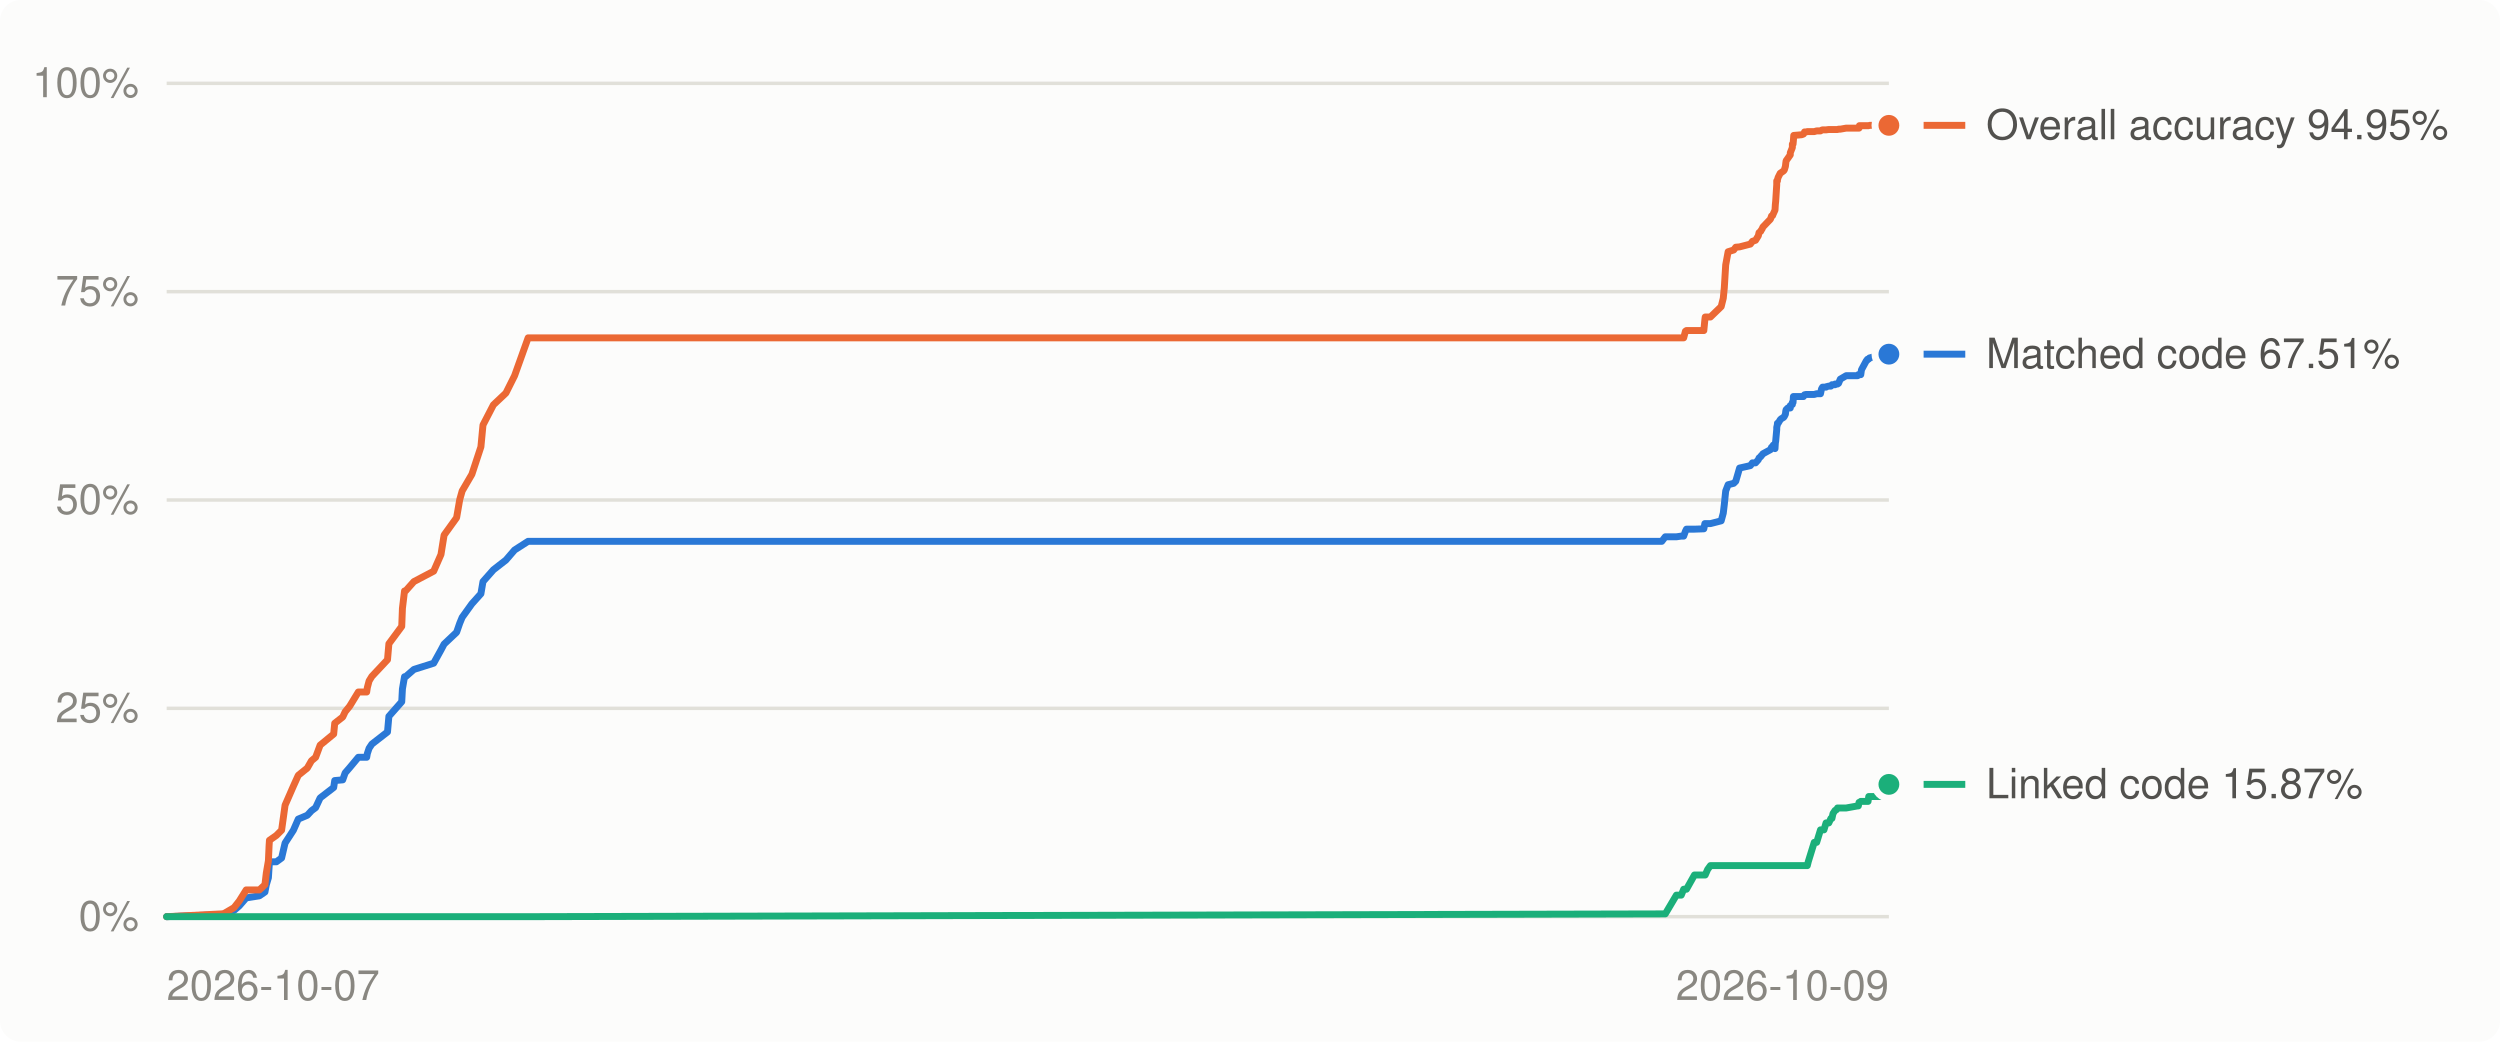
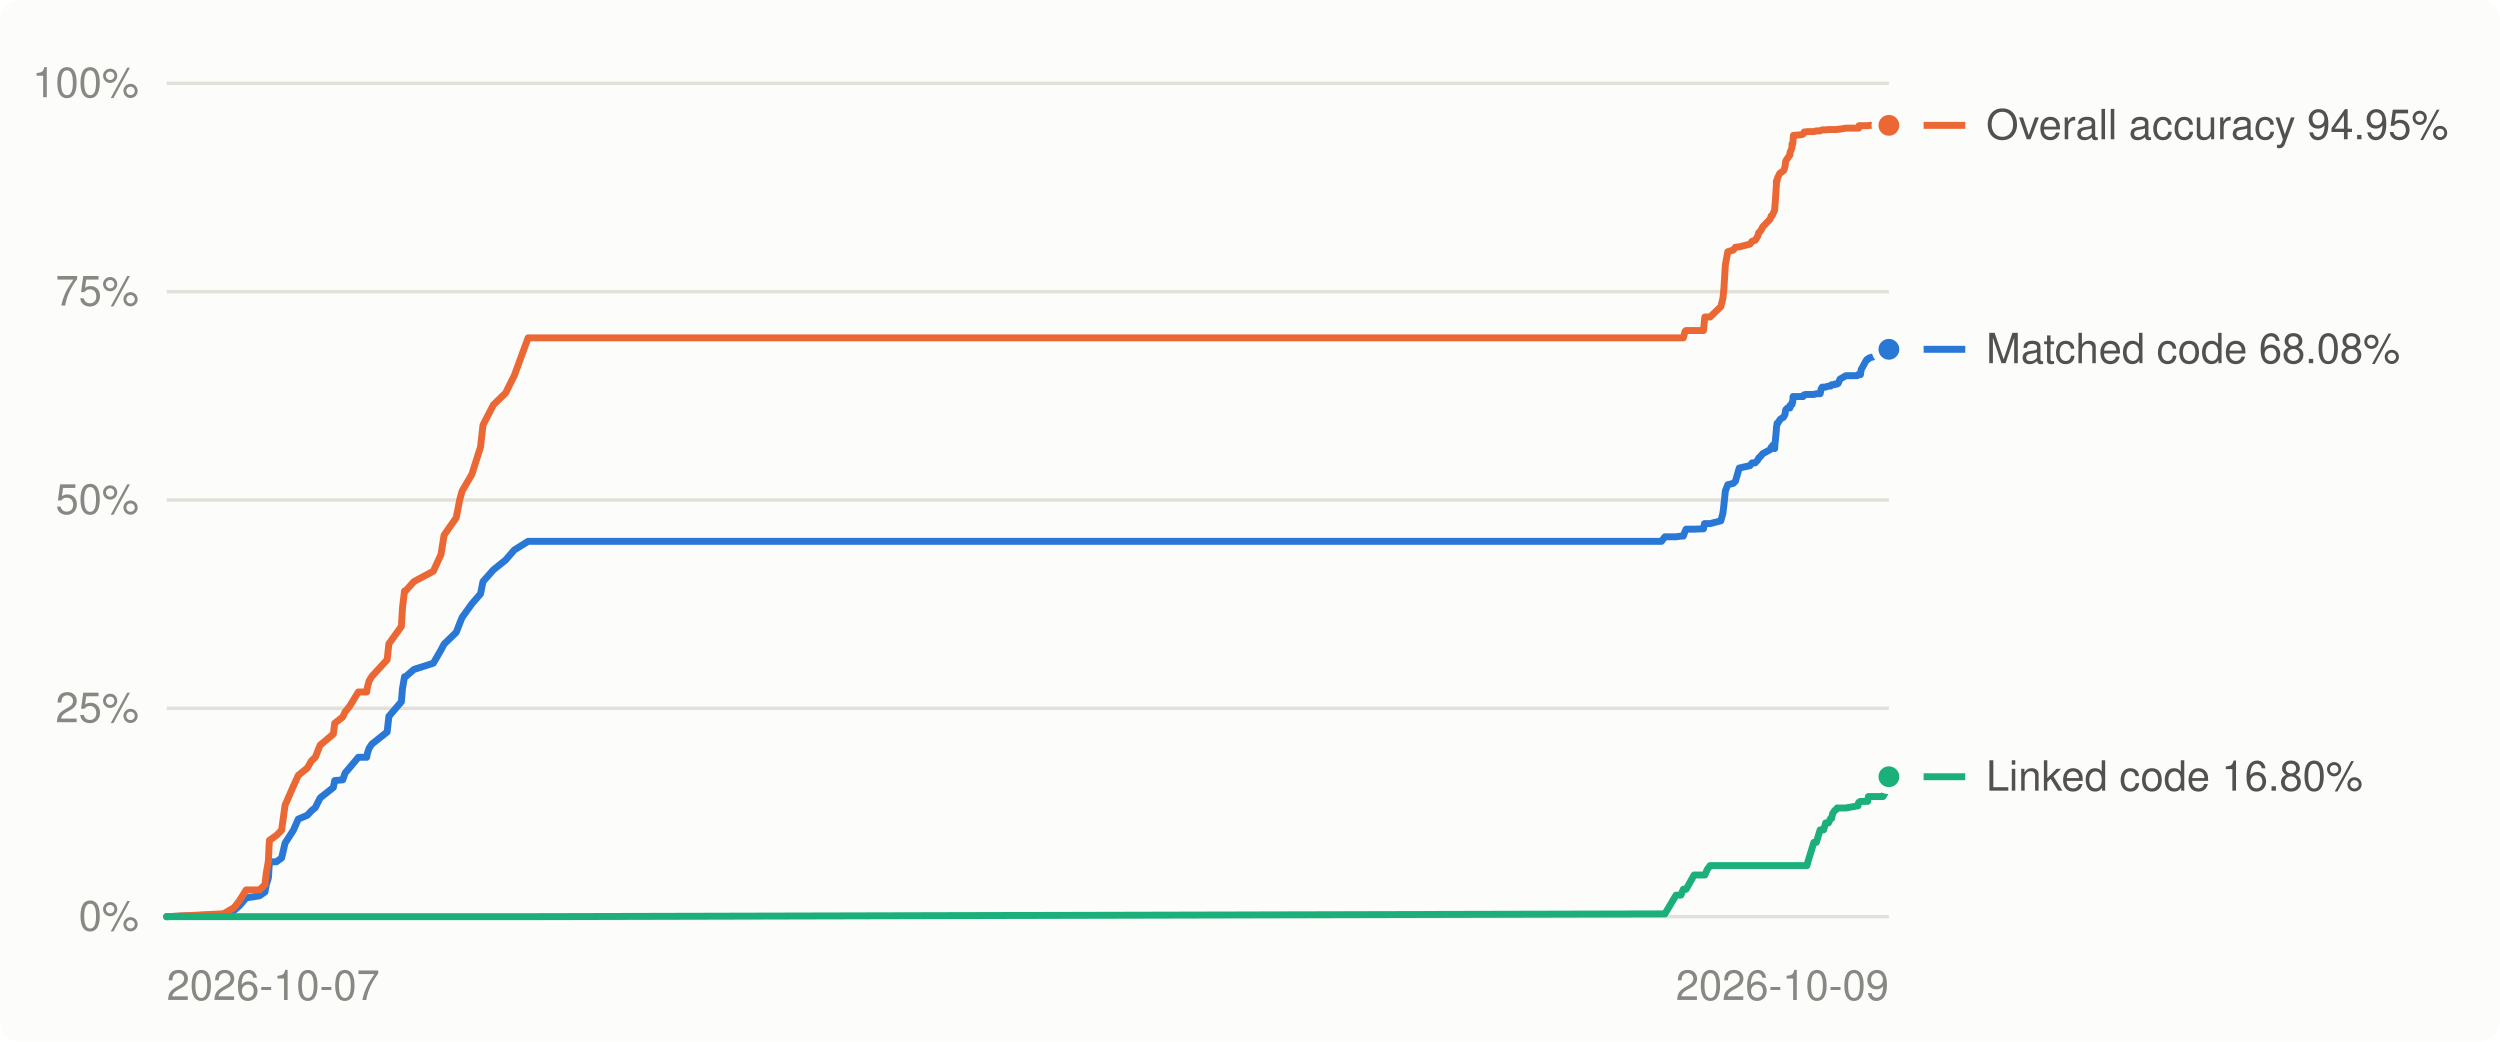
<svg xmlns="http://www.w3.org/2000/svg" viewBox="0 0 720 300" width="720" height="300" role="img" aria-label="Decompilation progress over time">
  <style>
.bg{fill:#fcfcfb}.grid{stroke:#e1e0d9}.muted{fill:#898781}.lbl{fill:#52514e}.ln0{stroke:#2a78d6}.dot0{fill:#2a78d6;stroke:#fcfcfb}.ln1{stroke:#eb6834}.dot1{fill:#eb6834;stroke:#fcfcfb}.ln2{stroke:#1baf7a}.dot2{fill:#1baf7a;stroke:#fcfcfb}
@media (prefers-color-scheme: dark){.bg{fill:#1a1a19}.grid{stroke:#2c2c2a}.muted{fill:#898781}.lbl{fill:#c3c2b7}.ln0{stroke:#3987e5}.dot0{fill:#3987e5;stroke:#1a1a19}.ln1{stroke:#d95926}.dot1{fill:#d95926;stroke:#1a1a19}.ln2{stroke:#199e70}.dot2{fill:#199e70;stroke:#1a1a19}}
text{font:12px -apple-system,BlinkMacSystemFont,'Segoe UI',Helvetica,Arial,sans-serif}
</style>
  <rect class="bg" width="720" height="300" rx="6" />
  <line x1="48" x2="544" y1="264.0" y2="264.0" class="grid" stroke-width="1" />
  <text x="40" y="268.0" class="muted" text-anchor="end">0%</text>
  <line x1="48" x2="544" y1="204.0" y2="204.0" class="grid" stroke-width="1" />
  <text x="40" y="208.0" class="muted" text-anchor="end">25%</text>
  <line x1="48" x2="544" y1="144.0" y2="144.0" class="grid" stroke-width="1" />
  <text x="40" y="148.0" class="muted" text-anchor="end">50%</text>
  <line x1="48" x2="544" y1="84.0" y2="84.0" class="grid" stroke-width="1" />
  <text x="40" y="88.0" class="muted" text-anchor="end">75%</text>
  <line x1="48" x2="544" y1="24.0" y2="24.0" class="grid" stroke-width="1" />
  <text x="40" y="28.0" class="muted" text-anchor="end">100%</text>
  <text class="muted" x="48.0" y="288" text-anchor="start">2026-10-07</text>
  <text class="muted" x="544.0" y="288" text-anchor="end">2026-10-09</text>
-   <polyline points="48.0,264.0 63.8,263.4 64.5,263.3 67.4,262.2 68.9,260.9 70.9,258.6 74.7,258.0 76.3,256.9 76.7,254.8 77.3,252.8 77.5,249.7 77.6,248.2 79.6,248.2 81.1,247.1 82.1,242.8 84.5,239.1 85.9,235.9 88.5,234.8 89.7,233.5 90.9,232.6 92.2,229.8 96.1,226.8 96.4,224.8 98.7,224.6 99.4,222.6 100.7,221.1 103.2,218.1 105.6,218.1 105.8,217.0 106.3,215.5 107.1,214.3 111.6,210.8 112.0,206.3 115.7,202.1 115.9,198.4 116.5,194.9 116.8,194.9 119.2,192.8 124.9,191.0 127.0,187.2 127.9,185.5 131.5,182.1 132.4,179.5 133.1,177.8 135.9,173.9 138.5,171.0 139.1,167.5 142.1,164.1 145.7,161.3 148.2,158.4 152.1,155.9 478.6,155.9 479.6,154.6 482.8,154.6 484.2,154.4 484.9,154.4 485.4,153.0 485.7,152.4 488.0,152.4 490.7,152.3 491.0,150.8 491.1,150.8 491.8,150.8 492.6,150.8 495.7,150.0 496.3,147.8 496.6,145.3 497.0,141.4 497.7,139.6 499.3,139.2 499.9,138.6 501.0,134.8 504.1,134.1 504.7,133.3 505.6,133.3 506.4,132.4 506.6,131.9 507.1,131.5 507.1,131.4 507.5,131.0 507.7,130.7 509.9,129.5 510.2,128.8 510.5,128.7 510.7,128.2 511.2,129.2 511.3,127.6 511.4,127.0 511.7,123.7 511.7,123.1 511.9,122.2 511.9,121.9 512.1,121.9 512.7,120.9 513.0,120.6 513.7,120.2 513.9,119.9 514.2,119.3 514.3,118.4 514.4,118.0 514.9,117.5 515.6,117.5 515.6,116.8 516.2,116.5 516.2,115.9 516.4,115.9 516.5,114.2 516.6,114.2 517.8,114.2 518.9,114.2 519.4,114.2 519.7,113.7 519.7,113.7 520.2,113.6 520.5,113.6 520.8,113.6 522.5,113.6 523.2,113.4 524.3,113.4 524.6,112.0 524.9,111.5 525.3,111.5 525.9,111.5 525.9,111.4 526.7,111.2 527.3,111.2 527.6,110.8 527.9,110.8 528.5,110.8 528.5,110.6 528.9,110.6 529.1,110.6 529.2,110.6 529.5,110.4 530.0,109.2 531.7,108.2 535.0,108.2 535.2,107.9 535.4,107.9 535.5,107.9 535.7,107.9 535.9,107.9 536.1,106.5 537.5,103.9 537.7,103.8 537.8,103.5 538.0,103.4 538.2,103.4 538.4,103.1 542.4,102.0 543.7,102.0 544.0,102.0" fill="none" class="ln0" stroke-width="2" stroke-linejoin="round" stroke-linecap="round" />
-   <polyline points="48.0,264.0 63.8,263.2 64.5,263.1 67.4,261.4 68.9,259.5 70.9,256.3 74.7,256.3 76.3,254.8 76.7,251.4 77.3,247.9 77.5,243.5 77.6,242.0 79.6,240.6 81.1,239.1 82.1,231.9 84.5,226.4 85.9,223.3 88.5,221.2 89.7,219.1 90.9,218.1 92.2,214.6 96.1,211.4 96.4,208.3 98.7,206.5 99.4,205.0 100.7,203.4 103.2,199.3 105.6,199.3 105.8,198.0 106.3,196.1 107.1,194.8 111.6,190.0 112.0,185.4 115.7,180.4 115.9,175.2 116.5,170.2 116.8,170.2 119.2,167.5 124.9,164.5 127.0,159.7 127.9,154.1 131.5,149.1 132.4,143.9 133.1,141.4 135.9,136.6 138.5,128.7 139.1,122.4 142.1,116.6 145.7,113.2 148.2,108.2 152.1,97.3 478.6,97.3 479.6,97.3 482.8,97.3 484.2,97.3 484.9,97.3 485.4,95.4 485.7,95.2 488.0,95.2 490.7,95.2 491.0,92.1 491.1,91.3 491.8,91.3 492.6,91.3 495.7,88.3 496.3,85.9 496.6,82.9 497.0,76.3 497.7,72.5 499.3,72.0 499.9,71.2 501.0,71.1 504.1,70.3 504.7,69.5 505.6,69.2 506.4,67.9 506.6,67.0 507.1,66.6 507.1,66.5 507.5,65.9 507.7,65.4 509.9,63.1 510.2,62.2 510.5,62.1 510.7,61.6 511.2,60.5 511.3,58.9 511.4,57.9 511.7,53.2 511.7,52.1 511.9,52.1 511.9,51.8 512.1,51.1 512.7,49.9 513.0,49.7 513.7,49.2 513.9,48.9 514.2,47.9 514.3,47.0 514.4,46.3 514.9,45.6 515.6,44.6 515.6,44.0 516.2,42.5 516.2,41.5 516.4,41.5 516.5,40.4 516.6,39.0 517.8,38.9 518.9,38.8 519.4,38.6 519.7,38.1 519.7,38.0 520.2,38.0 520.5,37.9 520.8,37.9 522.5,37.9 523.2,37.7 524.3,37.7 524.6,37.5 524.9,37.4 525.3,37.4 525.9,37.4 525.9,37.4 526.7,37.3 527.3,37.3 527.6,37.3 527.9,37.3 528.5,37.3 528.5,37.3 528.9,37.3 529.1,37.3 529.2,37.3 529.5,37.2 530.0,37.2 531.7,36.9 535.0,36.9 535.2,36.9 535.4,36.9 535.5,36.2 535.7,36.2 535.9,36.2 536.1,36.2 537.5,36.2 537.7,36.2 537.8,36.2 538.0,36.2 538.2,36.2 538.4,36.1 542.4,36.1 543.7,36.1 544.0,36.1" fill="none" class="ln1" stroke-width="2" stroke-linejoin="round" stroke-linecap="round" />
-   <polyline points="48.0,264.0 63.8,264.0 64.5,264.0 67.4,264.0 68.9,264.0 70.9,264.0 74.7,264.0 76.3,264.0 76.7,264.0 77.3,264.0 77.5,264.0 77.6,264.0 79.6,264.0 81.1,264.0 82.1,264.0 84.5,264.0 85.9,264.0 88.5,264.0 89.7,264.0 90.9,264.0 92.2,264.0 96.1,264.0 96.4,264.0 98.7,264.0 99.4,264.0 100.7,264.0 103.2,264.0 105.6,264.0 105.8,264.0 106.3,264.0 107.1,264.0 111.6,264.0 112.0,264.0 115.7,264.0 115.9,264.0 116.5,264.0 116.8,264.0 119.2,264.0 124.9,264.0 127.0,264.0 127.9,264.0 131.5,264.0 132.4,264.0 133.1,264.0 135.9,264.0 138.5,264.0 139.1,264.0 142.1,264.0 145.7,264.0 148.2,264.0 152.1,264.0 478.6,263.2 479.6,263.2 482.8,257.8 484.2,257.8 484.9,256.1 485.4,256.1 485.7,256.1 488.0,252.0 490.7,252.0 491.0,252.0 491.1,252.0 491.8,250.4 492.6,249.3 495.7,249.3 496.3,249.3 496.6,249.3 497.0,249.3 497.7,249.3 499.3,249.3 499.9,249.3 501.0,249.3 504.1,249.3 504.7,249.3 505.6,249.3 506.4,249.3 506.6,249.3 507.1,249.3 507.1,249.3 507.5,249.3 507.7,249.3 509.9,249.3 510.2,249.3 510.5,249.3 510.7,249.3 511.2,249.3 511.3,249.3 511.4,249.3 511.7,249.3 511.7,249.3 511.9,249.3 511.9,249.3 512.1,249.3 512.7,249.3 513.0,249.3 513.7,249.3 513.9,249.3 514.2,249.3 514.3,249.3 514.4,249.3 514.9,249.3 515.6,249.3 515.6,249.3 516.2,249.3 516.2,249.3 516.4,249.3 516.5,249.3 516.6,249.3 517.8,249.3 518.9,249.3 519.4,249.3 519.7,249.3 519.7,249.3 520.2,249.3 520.5,249.3 520.8,248.1 522.5,242.6 523.2,242.6 524.3,239.0 524.6,239.0 524.9,239.0 525.3,239.0 525.9,237.0 525.9,237.0 526.7,237.0 527.3,235.7 527.6,235.7 527.9,234.3 528.5,233.4 528.5,233.4 528.9,233.2 529.1,232.9 529.2,232.7 529.5,232.7 530.0,232.7 531.7,232.7 535.0,232.1 535.2,232.1 535.4,231.1 535.5,231.1 535.7,231.0 535.9,230.8 536.1,230.8 537.5,230.8 537.7,230.8 537.8,230.8 538.0,230.8 538.2,229.4 538.4,229.4 542.4,229.4 543.7,227.1 544.0,225.9" fill="none" class="ln2" stroke-width="2" stroke-linejoin="round" stroke-linecap="round" />
-   <circle cx="544.0" cy="102.0" r="4" class="dot0" stroke-width="2" />
+   <polyline points="48.0,264.0 63.8,263.4 64.5,263.3 67.4,262.2 68.9,260.9 70.9,258.6 74.7,258.0 76.3,256.9 76.7,254.8 77.3,252.8 77.5,249.7 77.6,248.2 79.6,248.2 81.1,247.1 82.1,242.8 84.5,239.1 85.9,235.9 88.5,234.8 89.7,233.5 90.8,232.6 92.2,229.8 96.0,226.8 96.4,224.8 98.7,224.6 99.4,222.6 100.7,221.1 103.2,218.1 105.6,218.1 105.8,217.0 106.3,215.5 107.1,214.3 111.5,210.8 112.0,206.3 115.6,202.1 115.9,198.4 116.5,194.9 116.8,194.9 119.2,192.8 124.8,191.0 127.0,187.2 127.9,185.5 131.4,182.1 132.4,179.5 133.1,177.8 135.9,173.9 138.4,171.0 139.1,167.5 142.1,164.1 145.6,161.3 148.1,158.4 152.1,155.9 478.5,155.9 479.5,154.6 482.7,154.6 484.1,154.4 484.8,154.4 485.3,153.0 485.6,152.4 487.9,152.4 490.6,152.3 490.9,150.8 491.0,150.8 491.7,150.8 492.5,150.8 495.6,150.0 496.2,147.8 496.5,145.3 496.9,141.4 497.6,139.6 499.2,139.2 499.8,138.6 500.9,134.8 504.0,134.1 504.6,133.3 505.5,133.3 506.3,132.4 506.5,131.9 507.0,131.5 507.0,131.4 507.4,131.0 507.6,130.7 509.8,129.5 510.1,128.8 510.4,128.7 510.6,128.2 511.1,129.2 511.2,127.6 511.3,127.0 511.6,123.7 511.6,123.1 511.8,122.2 511.8,121.9 512.0,121.9 512.6,120.9 512.9,120.6 513.6,120.2 513.8,119.9 514.1,119.3 514.2,118.4 514.3,118.0 514.8,117.5 515.5,117.5 515.5,116.8 516.1,116.5 516.1,115.9 516.3,115.9 516.4,114.2 516.5,114.2 517.7,114.2 518.8,114.2 519.3,114.2 519.6,113.7 519.6,113.7 520.1,113.6 520.4,113.6 520.7,113.6 522.4,113.6 523.1,113.4 524.2,113.4 524.5,112.0 524.8,111.5 525.2,111.5 525.8,111.5 525.9,111.4 526.6,111.2 527.2,111.2 527.5,110.8 527.8,110.8 528.4,110.8 528.4,110.6 528.8,110.6 529.0,110.6 529.1,110.6 529.4,110.4 529.9,109.2 531.6,108.2 534.9,108.2 535.1,107.9 535.3,107.9 535.4,107.9 535.5,107.9 535.8,107.9 536.0,106.5 537.4,103.9 537.6,103.8 537.7,103.5 537.9,103.4 538.1,103.4 538.3,103.1 542.3,102.0 543.6,102.0 543.9,102.0 544.0,100.6" fill="none" class="ln0" stroke-width="2" stroke-linejoin="round" stroke-linecap="round" />
+   <polyline points="48.0,264.0 63.8,263.2 64.5,263.1 67.4,261.4 68.9,259.5 70.9,256.3 74.7,256.3 76.3,254.8 76.7,251.4 77.3,247.9 77.5,243.5 77.6,242.0 79.6,240.6 81.1,239.1 82.1,231.9 84.5,226.4 85.9,223.3 88.5,221.2 89.7,219.1 90.8,218.1 92.2,214.6 96.0,211.4 96.4,208.3 98.7,206.5 99.4,205.0 100.7,203.4 103.2,199.3 105.6,199.3 105.8,198.0 106.3,196.1 107.1,194.8 111.5,190.0 112.0,185.4 115.6,180.4 115.9,175.2 116.5,170.2 116.8,170.2 119.2,167.5 124.8,164.5 127.0,159.7 127.9,154.1 131.4,149.1 132.4,143.9 133.1,141.4 135.9,136.6 138.4,128.7 139.1,122.4 142.1,116.6 145.6,113.2 148.1,108.2 152.1,97.3 478.5,97.3 479.5,97.3 482.7,97.3 484.1,97.3 484.8,97.3 485.3,95.4 485.6,95.2 487.9,95.2 490.6,95.2 490.9,92.1 491.0,91.3 491.7,91.3 492.5,91.3 495.6,88.3 496.2,85.9 496.5,82.9 496.9,76.3 497.6,72.5 499.2,72.0 499.8,71.2 500.9,71.1 504.0,70.3 504.6,69.5 505.5,69.2 506.3,67.9 506.5,67.0 507.0,66.6 507.0,66.5 507.4,65.9 507.6,65.4 509.8,63.1 510.1,62.2 510.4,62.1 510.6,61.6 511.1,60.5 511.2,58.9 511.3,57.9 511.6,53.2 511.6,52.1 511.8,52.1 511.8,51.8 512.0,51.1 512.6,49.9 512.9,49.7 513.6,49.2 513.8,48.9 514.1,47.9 514.2,47.0 514.3,46.3 514.8,45.6 515.5,44.6 515.5,44.0 516.1,42.5 516.1,41.5 516.3,41.5 516.4,40.4 516.5,39.0 517.7,38.9 518.8,38.8 519.3,38.6 519.6,38.1 519.6,38.0 520.1,38.0 520.4,37.9 520.7,37.9 522.4,37.9 523.1,37.7 524.2,37.7 524.5,37.5 524.8,37.4 525.2,37.4 525.8,37.4 525.9,37.4 526.6,37.3 527.2,37.3 527.5,37.3 527.8,37.3 528.4,37.3 528.4,37.3 528.8,37.3 529.0,37.3 529.1,37.3 529.4,37.2 529.9,37.2 531.6,36.9 534.9,36.9 535.1,36.9 535.3,36.9 535.4,36.2 535.5,36.2 535.8,36.2 536.0,36.2 537.4,36.2 537.6,36.2 537.7,36.2 537.9,36.2 538.1,36.2 538.3,36.1 542.3,36.1 543.6,36.1 543.9,36.1 544.0,36.1" fill="none" class="ln1" stroke-width="2" stroke-linejoin="round" stroke-linecap="round" />
+   <polyline points="48.0,264.0 63.8,264.0 64.5,264.0 67.4,264.0 68.9,264.0 70.9,264.0 74.7,264.0 76.3,264.0 76.7,264.0 77.3,264.0 77.5,264.0 77.6,264.0 79.6,264.0 81.1,264.0 82.1,264.0 84.5,264.0 85.9,264.0 88.5,264.0 89.7,264.0 90.8,264.0 92.2,264.0 96.0,264.0 96.4,264.0 98.7,264.0 99.4,264.0 100.7,264.0 103.2,264.0 105.6,264.0 105.8,264.0 106.3,264.0 107.1,264.0 111.5,264.0 112.0,264.0 115.6,264.0 115.9,264.0 116.5,264.0 116.8,264.0 119.2,264.0 124.8,264.0 127.0,264.0 127.9,264.0 131.4,264.0 132.4,264.0 133.1,264.0 135.9,264.0 138.4,264.0 139.1,264.0 142.1,264.0 145.6,264.0 148.1,264.0 152.1,264.0 478.5,263.2 479.5,263.2 482.7,257.8 484.1,257.8 484.8,256.1 485.3,256.1 485.6,256.1 487.9,252.0 490.6,252.0 490.9,252.0 491.0,252.0 491.7,250.4 492.5,249.3 495.6,249.3 496.2,249.3 496.5,249.3 496.9,249.3 497.6,249.3 499.2,249.3 499.8,249.3 500.9,249.3 504.0,249.3 504.6,249.3 505.5,249.3 506.3,249.3 506.5,249.3 507.0,249.3 507.0,249.3 507.4,249.3 507.6,249.3 509.8,249.3 510.1,249.3 510.4,249.3 510.6,249.3 511.1,249.3 511.2,249.3 511.3,249.3 511.6,249.3 511.6,249.3 511.8,249.3 511.8,249.3 512.0,249.3 512.6,249.3 512.9,249.3 513.6,249.3 513.8,249.3 514.1,249.3 514.2,249.3 514.3,249.3 514.8,249.3 515.5,249.3 515.5,249.3 516.1,249.3 516.1,249.3 516.3,249.3 516.4,249.3 516.5,249.3 517.7,249.3 518.8,249.3 519.3,249.3 519.6,249.3 519.6,249.3 520.1,249.3 520.4,249.3 520.7,248.1 522.4,242.6 523.1,242.6 524.2,239.0 524.5,239.0 524.8,239.0 525.2,239.0 525.8,237.0 525.9,237.0 526.6,237.0 527.2,235.7 527.5,235.7 527.8,234.3 528.4,233.4 528.4,233.4 528.8,233.2 529.0,232.9 529.1,232.7 529.4,232.7 529.9,232.7 531.6,232.7 534.9,232.1 535.1,232.1 535.3,231.1 535.4,231.1 535.5,231.0 535.8,230.8 536.0,230.8 537.4,230.8 537.6,230.8 537.7,230.8 537.9,230.8 538.1,229.4 538.3,229.4 542.3,229.4 543.6,227.1 543.9,225.9 544.0,223.7" fill="none" class="ln2" stroke-width="2" stroke-linejoin="round" stroke-linecap="round" />
+   <circle cx="544.0" cy="100.6" r="4" class="dot0" stroke-width="2" />
  <circle cx="544.0" cy="36.1" r="4" class="dot1" stroke-width="2" />
-   <circle cx="544.0" cy="225.9" r="4" class="dot2" stroke-width="2" />
-   <line x1="554" x2="566" y1="225.9" y2="225.9" class="ln2" stroke-width="2" />
-   <text class="lbl" x="572" y="229.9">Linked code 15.87%</text>
-   <line x1="554" x2="566" y1="102.0" y2="102.0" class="ln0" stroke-width="2" />
-   <text class="lbl" x="572" y="106.0">Matched code 67.51%</text>
+   <circle cx="544.0" cy="223.7" r="4" class="dot2" stroke-width="2" />
+   <line x1="554" x2="566" y1="223.7" y2="223.7" class="ln2" stroke-width="2" />
+   <text class="lbl" x="572" y="227.7">Linked code 16.80%</text>
+   <line x1="554" x2="566" y1="100.6" y2="100.6" class="ln0" stroke-width="2" />
+   <text class="lbl" x="572" y="104.6">Matched code 68.08%</text>
  <line x1="554" x2="566" y1="36.1" y2="36.1" class="ln1" stroke-width="2" />
  <text class="lbl" x="572" y="40.1">Overall accuracy 94.95%</text>
</svg>
